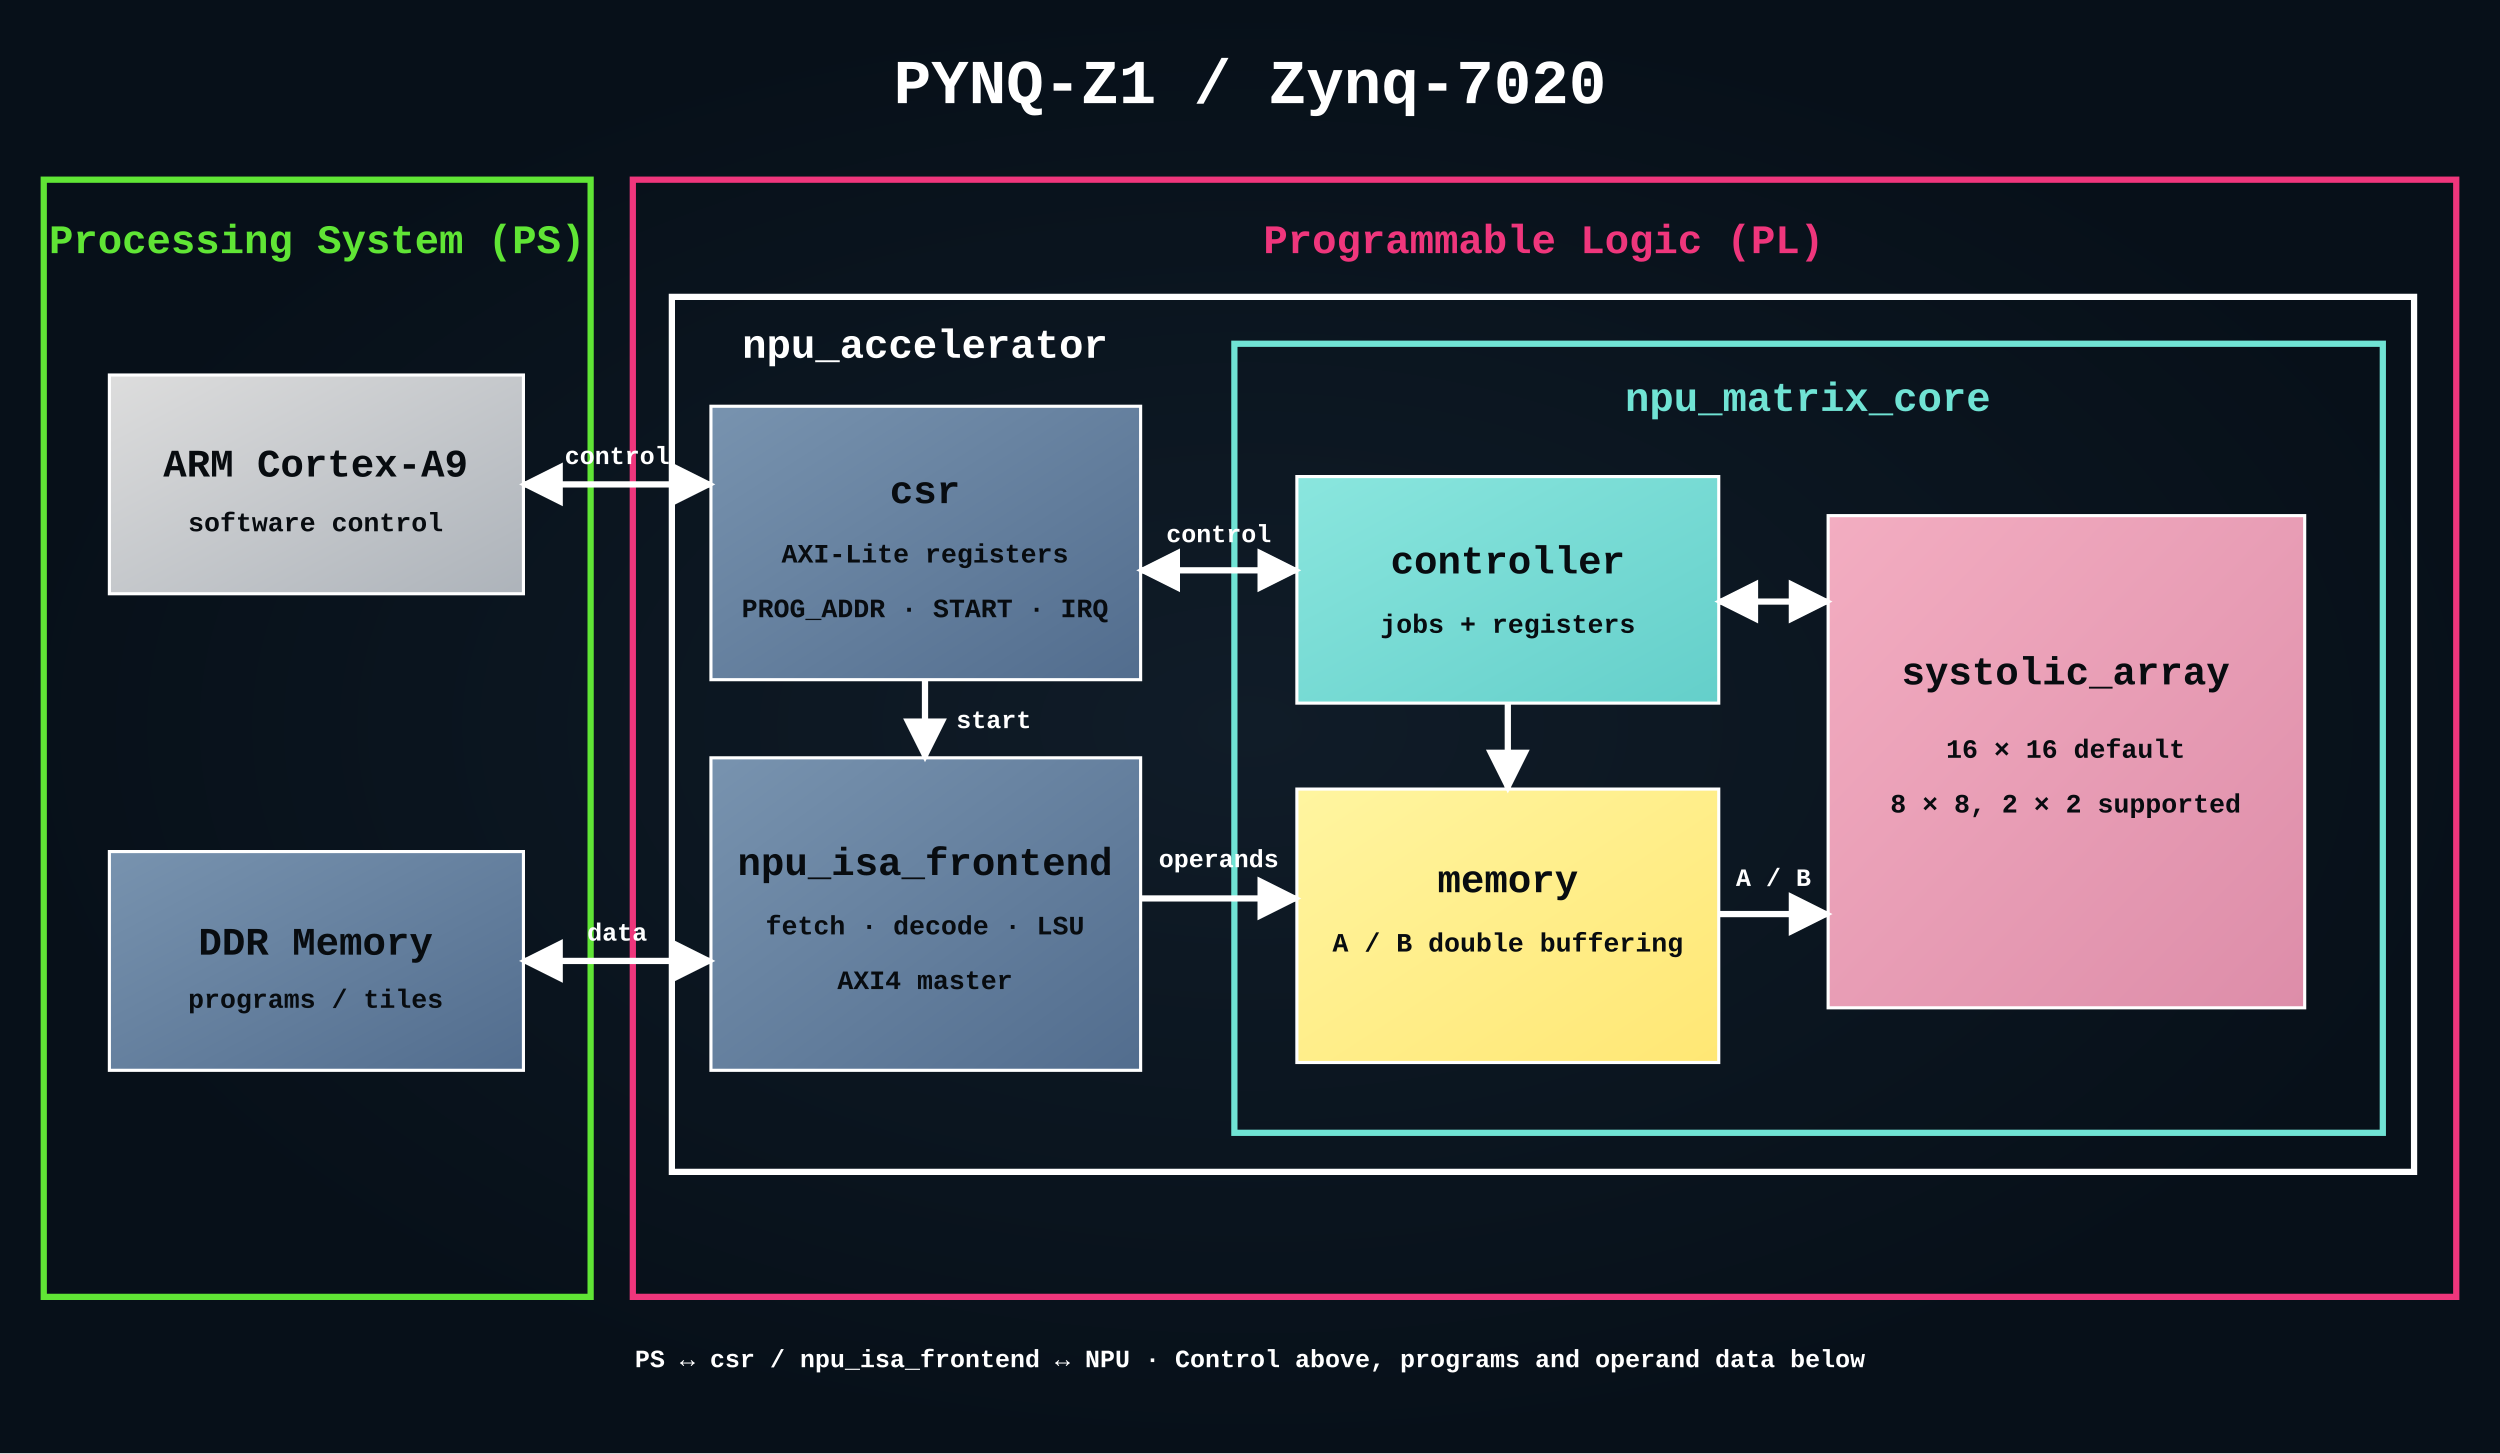
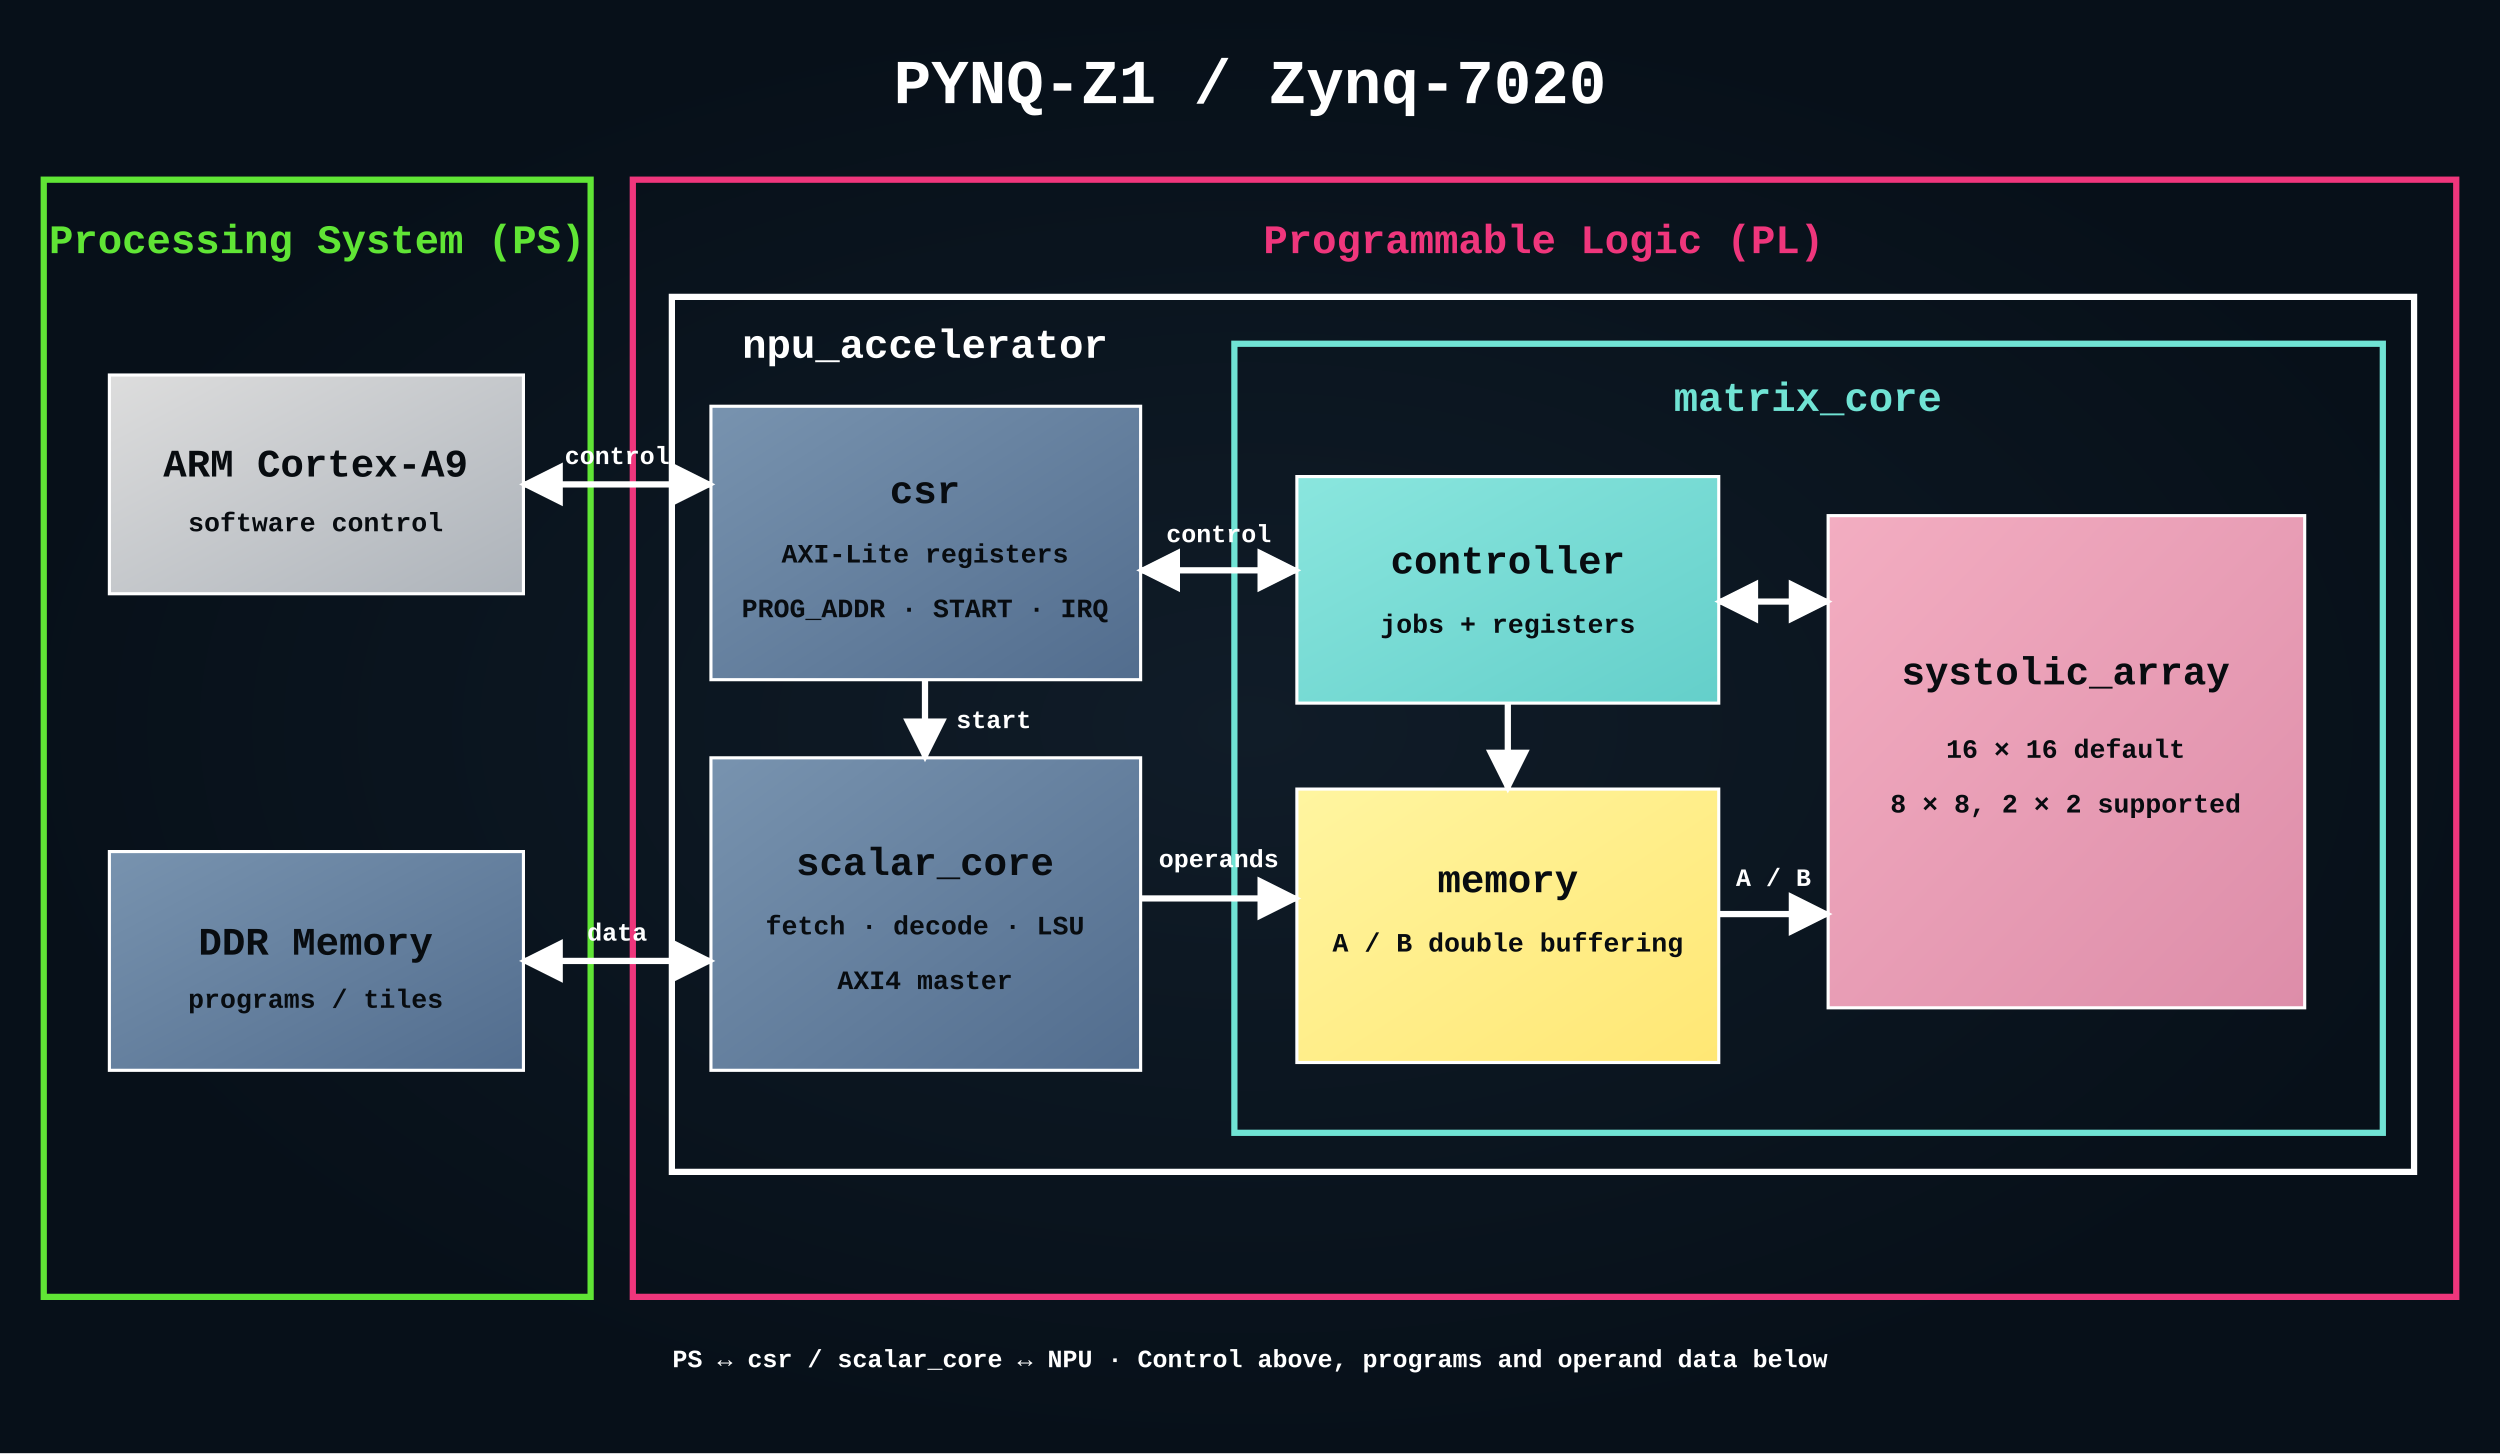
<svg xmlns="http://www.w3.org/2000/svg" viewBox="0 0 1600 930" role="img" aria-labelledby="title desc">
  <defs>
    <radialGradient id="background">
      <stop offset="0" stop-color="#101c28" />
      <stop offset="1" stop-color="#071019" />
    </radialGradient>
    <linearGradient id="silver" x2="1" y2="1">
      <stop offset="0" stop-color="#dddddd" />
      <stop offset="1" stop-color="#adb3ba" />
    </linearGradient>
    <linearGradient id="steel" x2="1" y2="1">
      <stop offset="0" stop-color="#7893af" />
      <stop offset="1" stop-color="#526d8e" />
    </linearGradient>
    <linearGradient id="yellow" x2="1" y2="1">
      <stop offset="0" stop-color="#fff5a0" />
      <stop offset="1" stop-color="#ffe774" />
    </linearGradient>
    <linearGradient id="turquoise" x2="1" y2="1">
      <stop offset="0" stop-color="#8ae6de" />
      <stop offset="1" stop-color="#64cfca" />
    </linearGradient>
    <linearGradient id="rose" x2="1" y2="1">
      <stop offset="0" stop-color="#f3adc1" />
      <stop offset="1" stop-color="#dd8da9" />
    </linearGradient>
    <marker id="arrow" viewBox="0 0 10 10" refX="9" refY="5" markerWidth="7" markerHeight="7" orient="auto-start-reverse">
      <path d="M0 0L10 5 0 10Z" fill="#ffffff" />
    </marker>
    <style>
      .bg { fill:url(#background) }
      .panel { fill:none; stroke-width:4 }
      .card { stroke:#ffffff; stroke-width:2 }
      .silver { fill:url(#silver) }
      .steel { fill:url(#steel) }
      .yellow { fill:url(#yellow) }
      .turquoise { fill:url(#turquoise) }
      .rose { fill:url(#rose) }
      .title { fill:#ffffff; font:700 40px Consolas,"Courier New",monospace }
      .section { font:700 26px Consolas,"Courier New",monospace }
      .module { fill:#080c10; font:700 25px Consolas,"Courier New",monospace }
      .detail { fill:#080c10; font:600 17px Consolas,"Courier New",monospace }
      .label { fill:#ffffff; font:700 16px Consolas,"Courier New",monospace }
      .flow { fill:none; stroke:#ffffff; stroke-width:4; stroke-linejoin:round; marker-end:url(#arrow) }
      .both { marker-start:url(#arrow) }
    </style>
  </defs>
  <rect class="bg" width="1600" height="930" />
  <text class="title" x="800" y="66" text-anchor="middle">PYNQ-Z1 / Zynq-7020</text>
  <rect class="panel" x="28" y="115" width="350" height="715" stroke="#60e535" />
  <text class="section" x="203" y="162" text-anchor="middle" fill="#60e535">Processing System (PS)</text>
  <rect class="card silver" x="70" y="240" width="265" height="140" />
  <text class="module" x="202" y="305" text-anchor="middle">ARM Cortex-A9</text>
  <text class="detail" x="202" y="340" text-anchor="middle">software control</text>
  <rect class="card steel" x="70" y="545" width="265" height="140" />
  <text class="module" x="202" y="611" text-anchor="middle">DDR Memory</text>
  <text class="detail" x="202" y="645" text-anchor="middle">programs / tiles</text>
  <rect class="panel" x="405" y="115" width="1167" height="715" stroke="#ef367c" />
  <text class="section" x="988" y="162" text-anchor="middle" fill="#ef367c">Programmable Logic (PL)</text>
  <rect class="panel" x="430" y="190" width="1115" height="560" stroke="#ffffff" />
  <text class="section" x="592" y="229" text-anchor="middle" fill="#ffffff">npu_accelerator</text>
  <rect class="card steel" x="455" y="260" width="275" height="175" />
  <text class="module" x="592" y="322" text-anchor="middle">csr</text>
  <text class="detail" x="592" y="360" text-anchor="middle">AXI-Lite registers</text>
  <text class="detail" x="592" y="395" text-anchor="middle">PROG_ADDR · START · IRQ</text>
  <rect class="card steel" x="455" y="485" width="275" height="200" />
-   <text class="module" x="592" y="560" text-anchor="middle">npu_isa_frontend</text>
+   <text class="module" x="592" y="560" text-anchor="middle">scalar_core</text>
  <text class="detail" x="592" y="598" text-anchor="middle">fetch · decode · LSU</text>
  <text class="detail" x="592" y="633" text-anchor="middle">AXI4 master</text>
  <rect class="panel" x="790" y="220" width="735" height="505" stroke="#70e3d4" />
-   <text class="section" x="1157" y="263" text-anchor="middle" fill="#70e3d4">npu_matrix_core</text>
+   <text class="section" x="1157" y="263" text-anchor="middle" fill="#70e3d4">matrix_core</text>
  <rect class="card turquoise" x="830" y="305" width="270" height="145" />
  <text class="module" x="965" y="367" text-anchor="middle">controller</text>
  <text class="detail" x="965" y="405" text-anchor="middle">jobs + registers</text>
  <rect class="card yellow" x="830" y="505" width="270" height="175" />
  <text class="module" x="965" y="571" text-anchor="middle">memory</text>
  <text class="detail" x="965" y="609" text-anchor="middle">A / B double buffering</text>
  <rect class="card rose" x="1170" y="330" width="305" height="315" />
  <text class="module" x="1322" y="438" text-anchor="middle">systolic_array</text>
  <text class="detail" x="1322" y="485" text-anchor="middle">16 × 16 default</text>
  <text class="detail" x="1322" y="520" text-anchor="middle">8 × 8, 2 × 2 supported</text>
  <path class="flow both" d="M335 310H455" />
  <text class="label" x="395" y="297" text-anchor="middle">control</text>
  <path class="flow both" d="M335 615H455" />
  <text class="label" x="395" y="602" text-anchor="middle">data</text>
  <path class="flow both" d="M730 365H830" />
  <text class="label" x="780" y="347" text-anchor="middle">control</text>
  <path class="flow" d="M730 575H830" />
  <text class="label" x="780" y="555" text-anchor="middle">operands</text>
  <path class="flow" d="M592 435V485" />
  <text class="label" x="612" y="466">start</text>
  <path class="flow" d="M965 450V505" />
  <path class="flow both" d="M1100 385H1170" />
  <path class="flow" d="M1100 585H1170" />
  <text class="label" x="1135" y="567" text-anchor="middle">A / B</text>
-   <text class="label" x="800" y="875" text-anchor="middle">PS ↔ csr / npu_isa_frontend ↔ NPU  ·  Control above, programs and operand data below</text>
+   <text class="label" x="800" y="875" text-anchor="middle">PS ↔ csr / scalar_core ↔ NPU  ·  Control above, programs and operand data below</text>
</svg>
